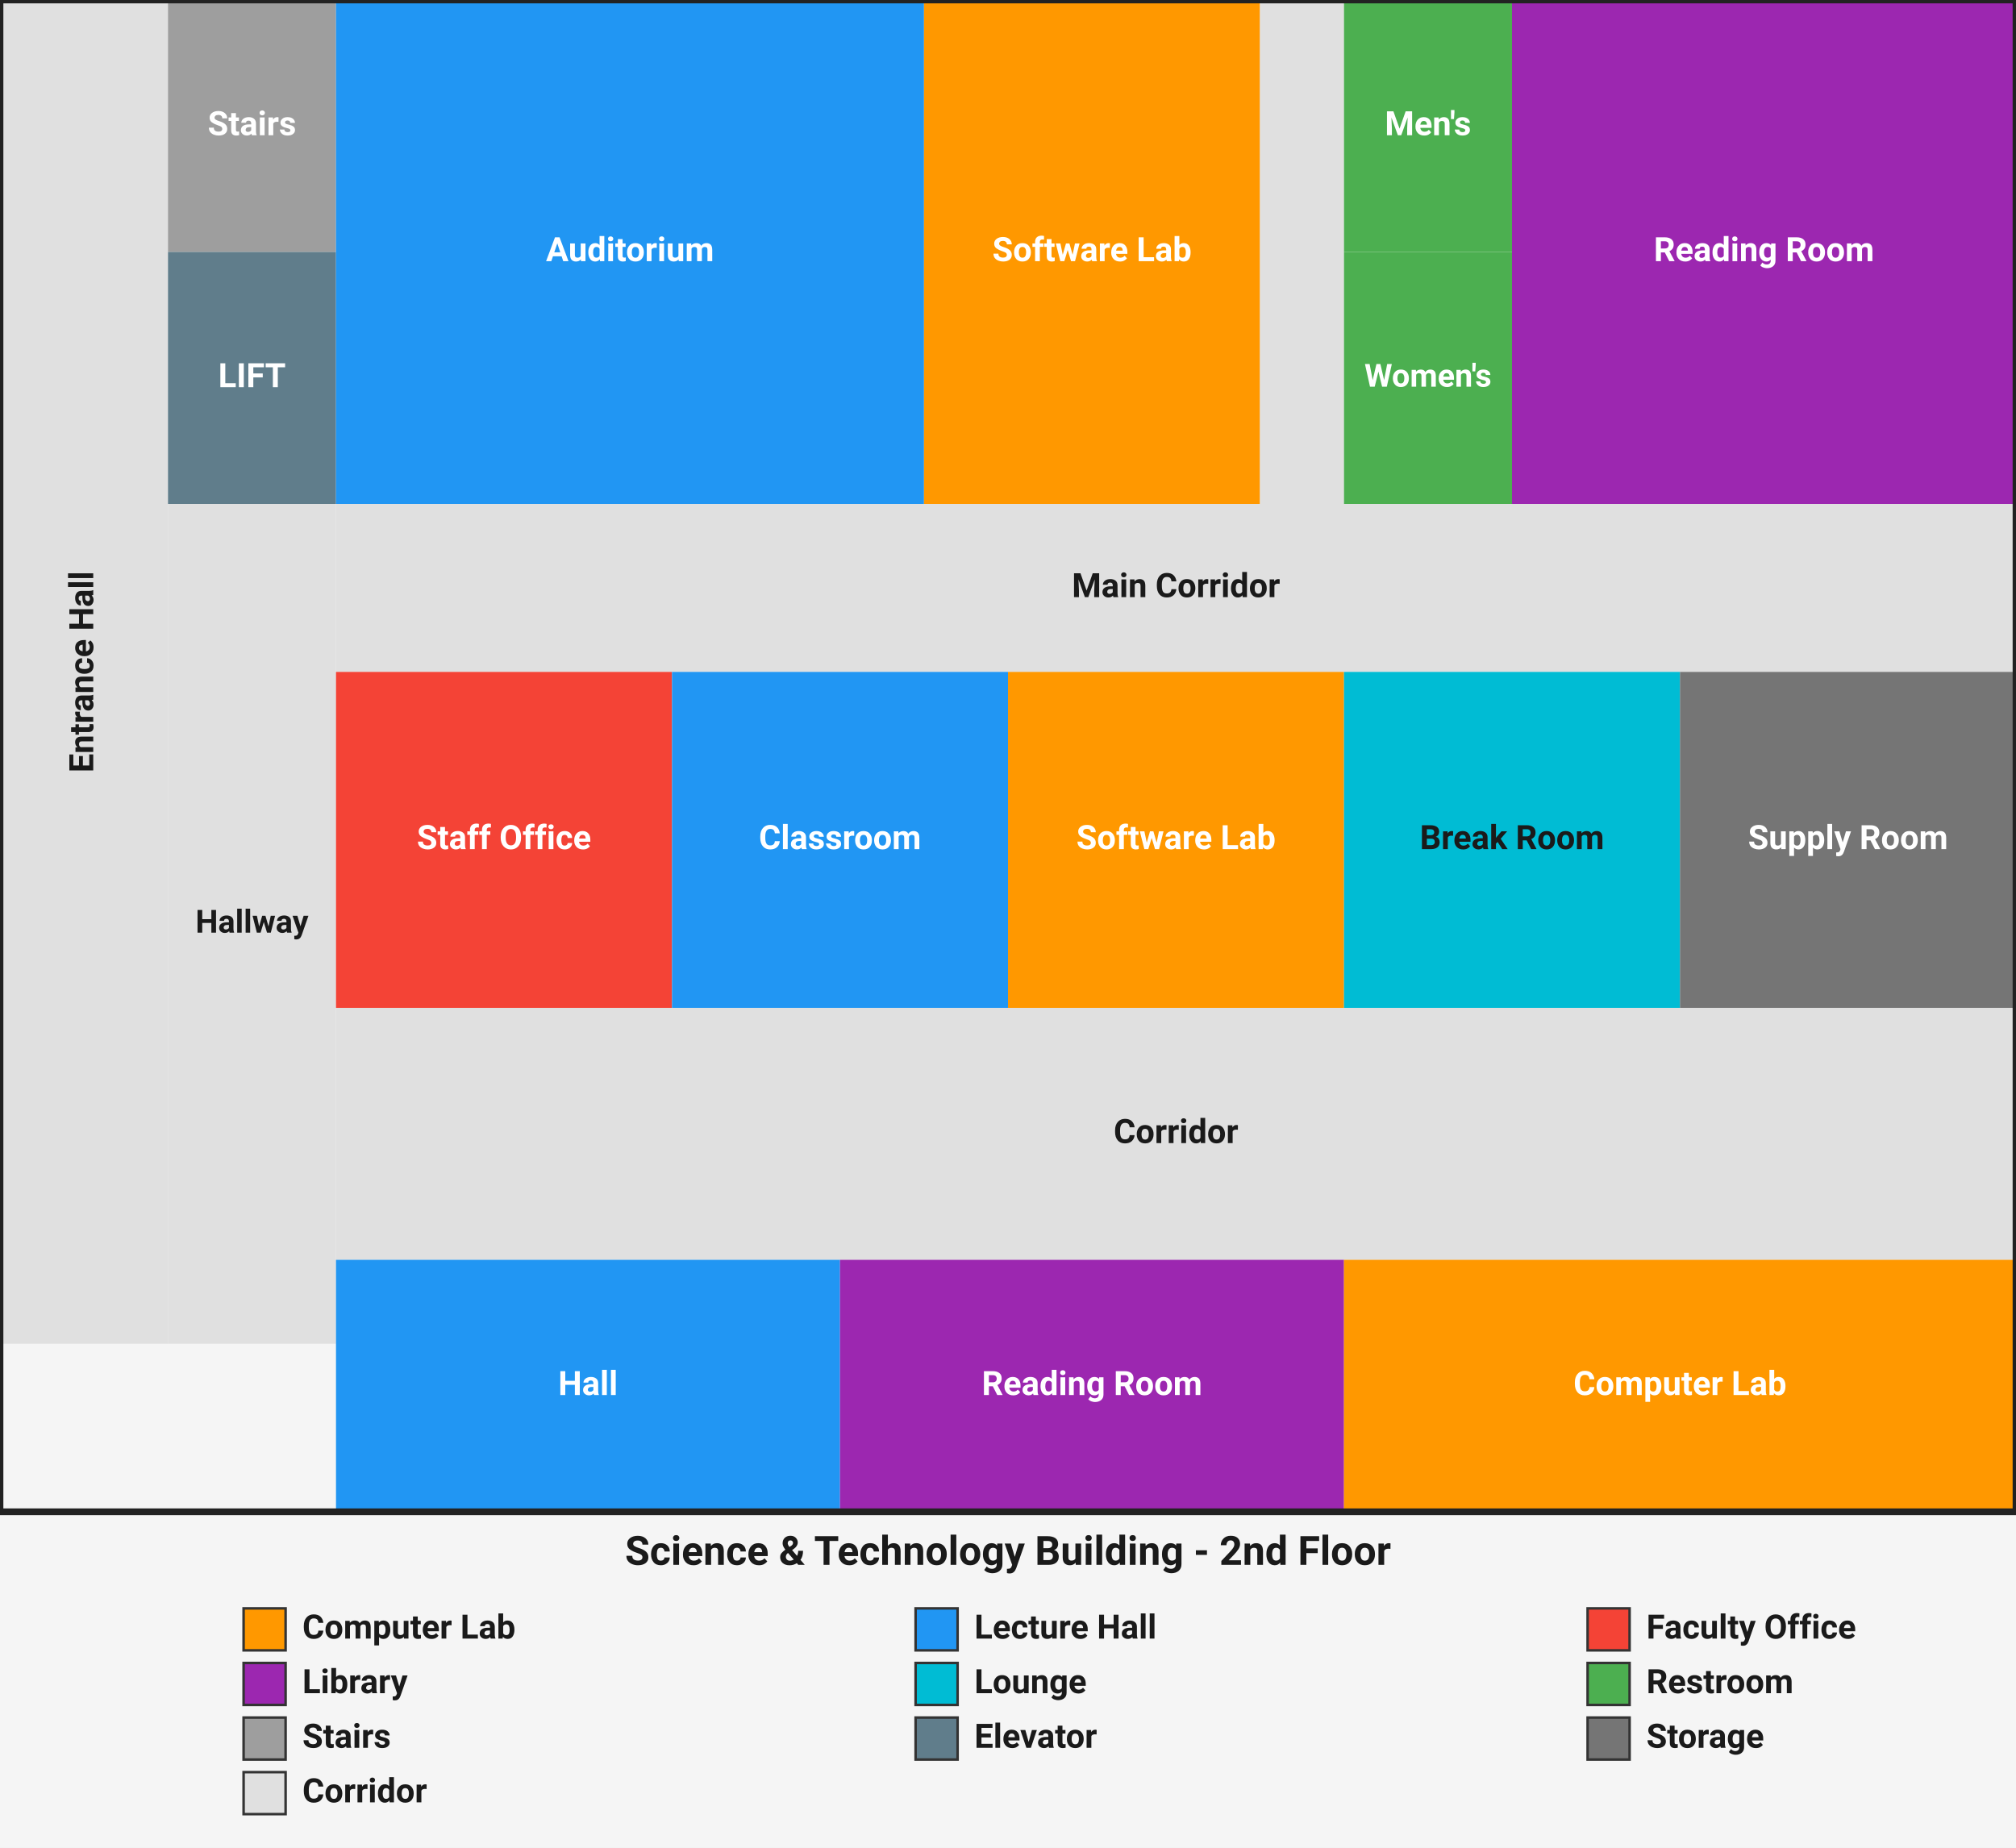
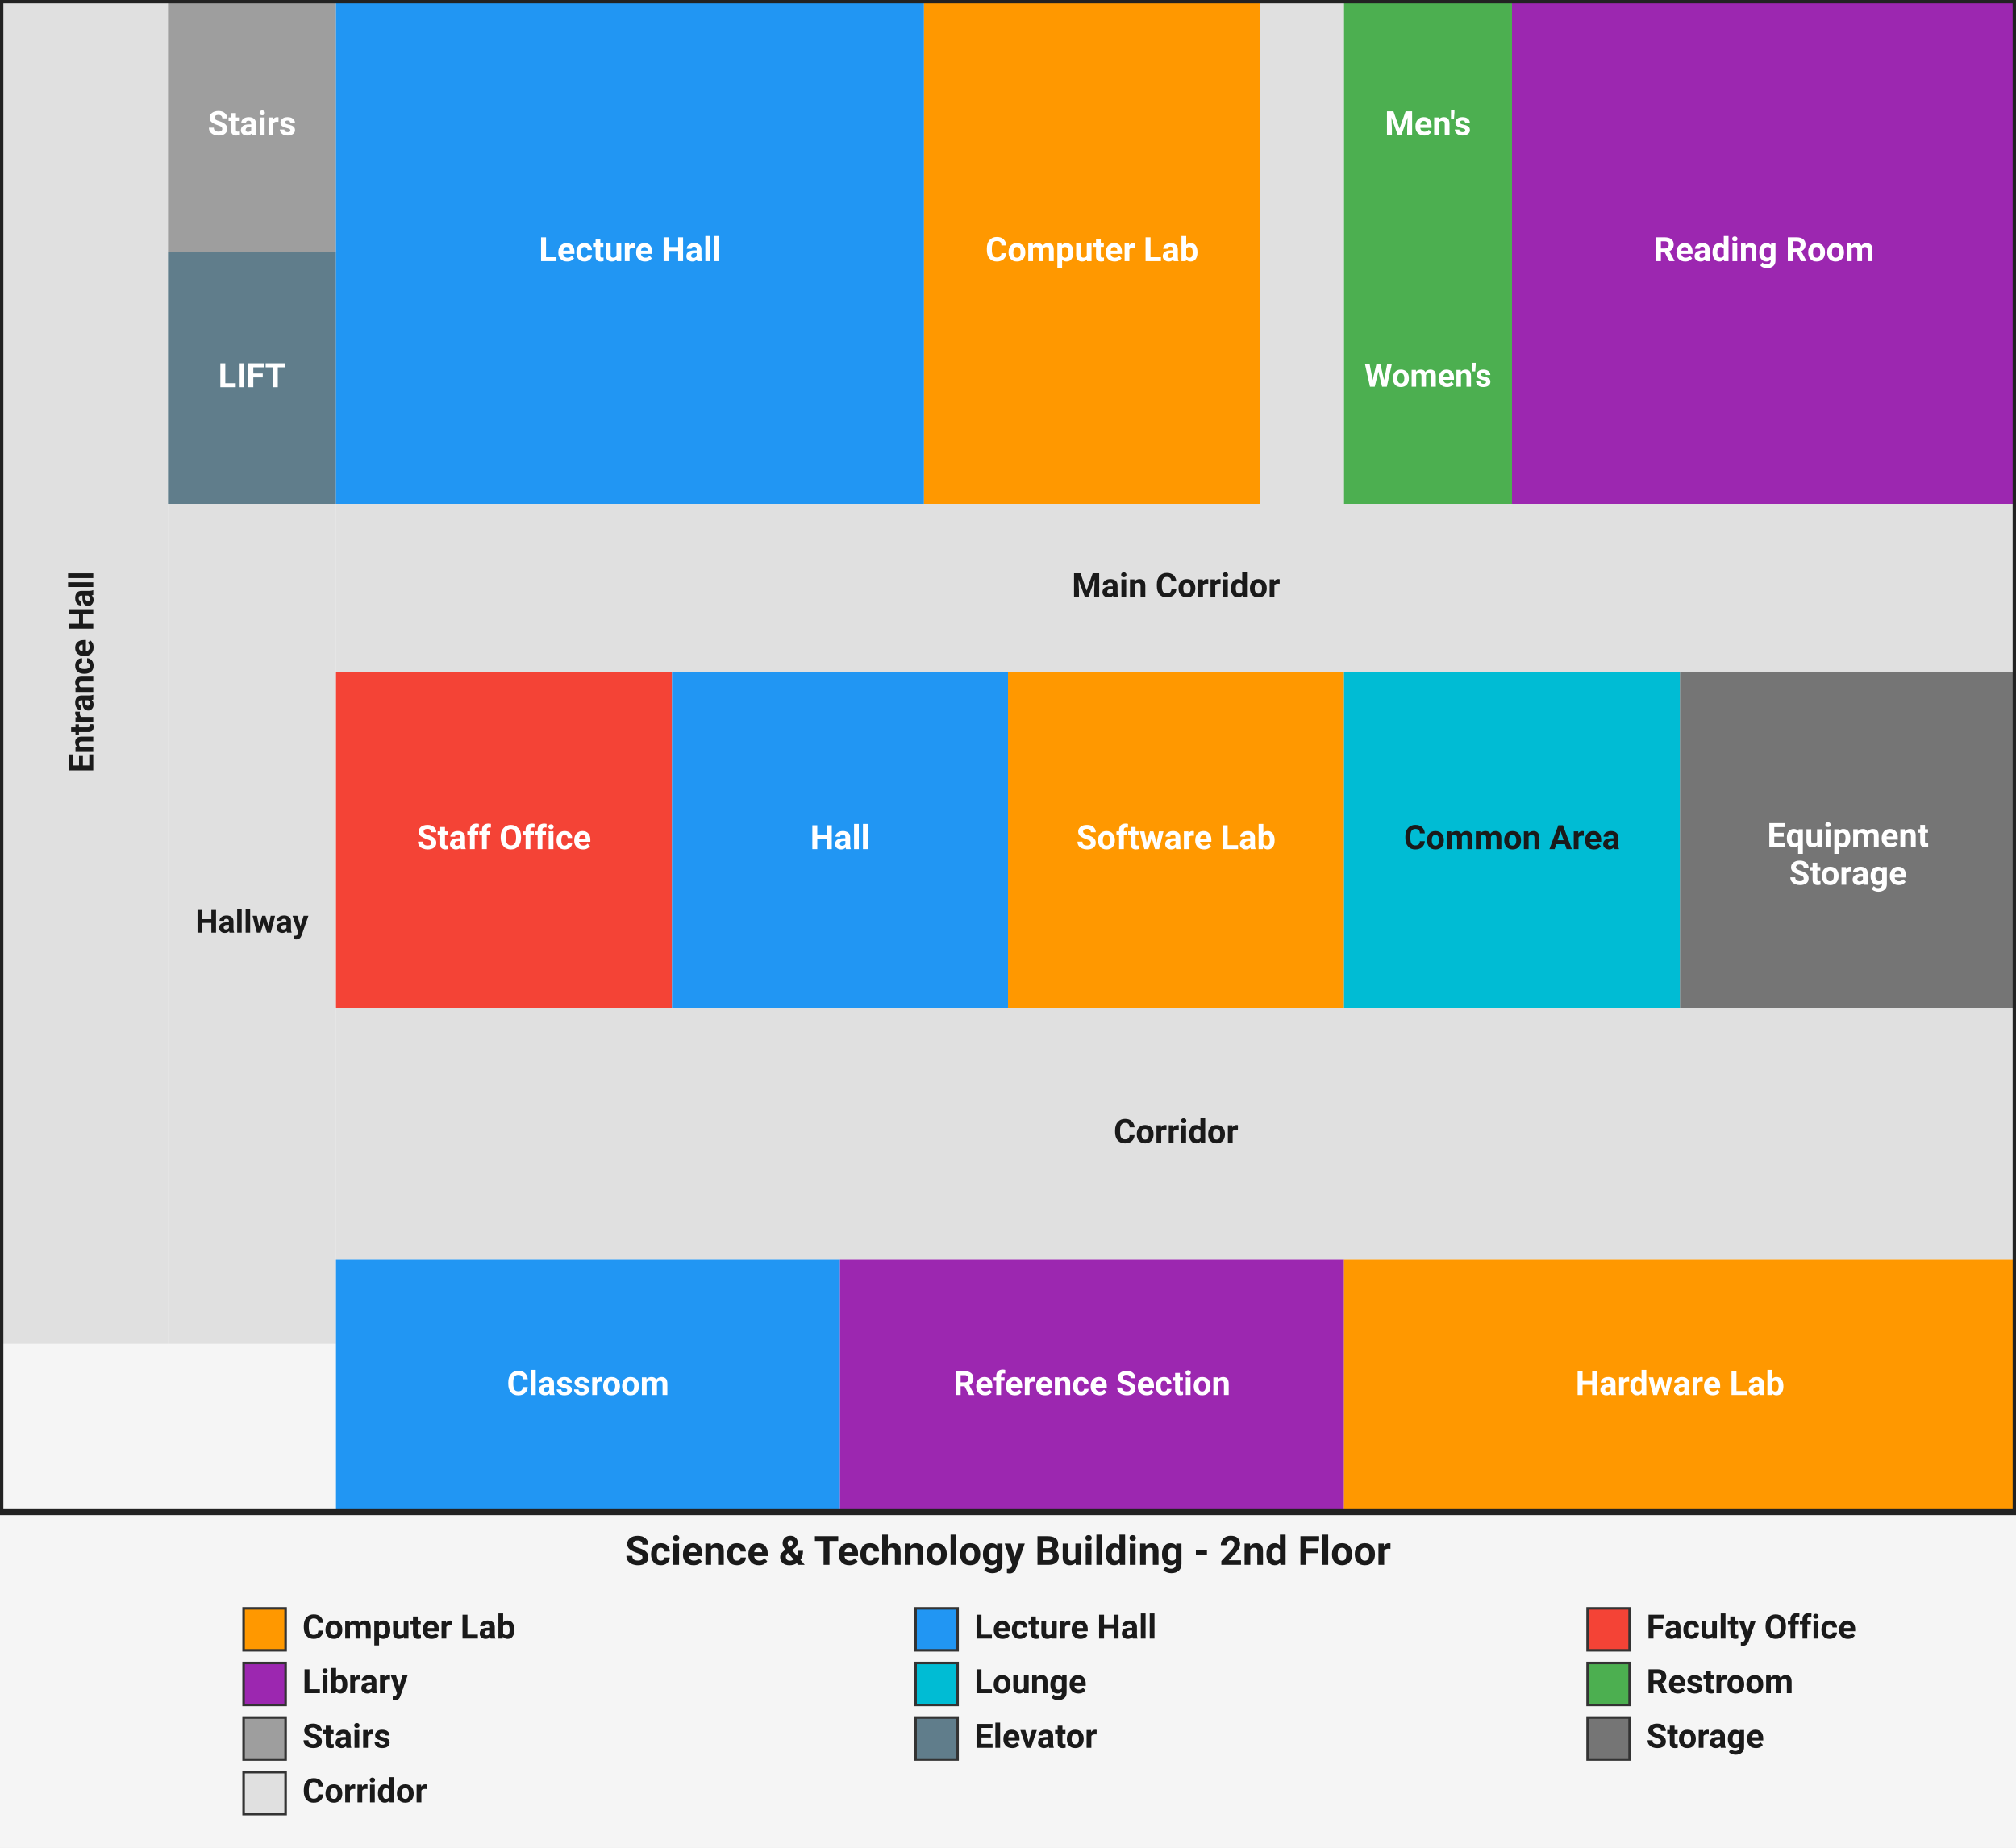
<svg xmlns="http://www.w3.org/2000/svg" viewBox="0 0 2400 2200" width="2400" height="2200" style="display:block; max-width:100%; height:auto;">
  <defs>
    <style>
      text { 
        -webkit-font-smoothing: antialiased;
        -moz-osx-font-smoothing: grayscale;
      }
    </style>
  </defs>
  <rect x="0" y="0" width="2400" height="2200" fill="#f5f5f5" />
  <rect x="0" y="0" width="200" height="1600" fill="#E0E0E0" stroke="none" />
  <text x="100.0" y="800.0" font-family="Roboto,Segoe UI,Arial,sans-serif" font-size="40" font-weight="600" fill="#1a1a1a" text-anchor="middle" dominant-baseline="middle" transform="rotate(-90 100.0 800.0)">
              Entrance Hall
            </text>
  <rect x="200" y="0" width="200" height="300" fill="#9E9E9E" stroke="none" />
  <text x="300.0" y="150.0" font-family="Roboto,Segoe UI,Arial,sans-serif" font-size="40" font-weight="600" fill="white" text-anchor="middle" dominant-baseline="middle">
              Stairs
            </text>
  <rect x="200" y="300" width="200" height="300" fill="#607D8B" stroke="none" />
  <text x="300.0" y="450.0" font-family="Roboto,Segoe UI,Arial,sans-serif" font-size="40" font-weight="600" fill="white" text-anchor="middle" dominant-baseline="middle">
              LIFT
            </text>
  <rect x="200" y="600" width="200" height="1000" fill="#E0E0E0" stroke="none" />
  <text x="300.0" y="1100.0" font-family="Roboto,Segoe UI,Arial,sans-serif" font-size="38" font-weight="600" fill="#1a1a1a" text-anchor="middle" dominant-baseline="middle">
              Hallway
            </text>
  <rect x="400" y="0" width="700" height="600" fill="#2196F3" stroke="none" />
  <text x="750.0" y="300.0" font-family="Roboto,Segoe UI,Arial,sans-serif" font-size="40" font-weight="600" fill="white" text-anchor="middle" dominant-baseline="middle">
-               Auditorium
+               Lecture Hall
            </text>
  <rect x="1100" y="0" width="400" height="600" fill="#FF9800" stroke="none" />
  <text x="1300.0" y="300.0" font-family="Roboto,Segoe UI,Arial,sans-serif" font-size="40" font-weight="600" fill="white" text-anchor="middle" dominant-baseline="middle">
-               Software Lab
+               Computer Lab
            </text>
  <rect x="1500" y="0" width="100" height="600" fill="#E0E0E0" stroke="none" />
  <rect x="1600" y="0" width="200" height="300" fill="#4CAF50" stroke="none" />
  <text x="1700.0" y="150.0" font-family="Roboto,Segoe UI,Arial,sans-serif" font-size="40" font-weight="600" fill="white" text-anchor="middle" dominant-baseline="middle">
              Men's
            </text>
  <rect x="1600" y="300" width="200" height="300" fill="#4CAF50" stroke="none" />
  <text x="1700.0" y="450.0" font-family="Roboto,Segoe UI,Arial,sans-serif" font-size="38" font-weight="600" fill="white" text-anchor="middle" dominant-baseline="middle">
              Women's
            </text>
  <rect x="1800" y="0" width="600" height="600" fill="#9C27B0" stroke="none" />
  <text x="2100.0" y="300.0" font-family="Roboto,Segoe UI,Arial,sans-serif" font-size="40" font-weight="600" fill="white" text-anchor="middle" dominant-baseline="middle">
              Reading Room
            </text>
  <rect x="400" y="600" width="2000" height="200" fill="#E0E0E0" stroke="none" />
  <text x="1400.0" y="700.0" font-family="Roboto,Segoe UI,Arial,sans-serif" font-size="40" font-weight="600" fill="#1a1a1a" text-anchor="middle" dominant-baseline="middle">
              Main Corridor
            </text>
  <rect x="400" y="800" width="400" height="400" fill="#F44336" stroke="none" />
  <text x="600.0" y="1000.0" font-family="Roboto,Segoe UI,Arial,sans-serif" font-size="40" font-weight="600" fill="white" text-anchor="middle" dominant-baseline="middle">
              Staff Office
            </text>
  <rect x="800" y="800" width="400" height="400" fill="#2196F3" stroke="none" />
  <text x="1000.0" y="1000.0" font-family="Roboto,Segoe UI,Arial,sans-serif" font-size="40" font-weight="600" fill="white" text-anchor="middle" dominant-baseline="middle">
-               Classroom
+               Hall
            </text>
  <rect x="1200" y="800" width="400" height="400" fill="#FF9800" stroke="none" />
  <text x="1400.0" y="1000.0" font-family="Roboto,Segoe UI,Arial,sans-serif" font-size="40" font-weight="600" fill="white" text-anchor="middle" dominant-baseline="middle">
              Software Lab
            </text>
  <rect x="1600" y="800" width="400" height="400" fill="#00BCD4" stroke="none" />
  <text x="1800.0" y="1000.0" font-family="Roboto,Segoe UI,Arial,sans-serif" font-size="40" font-weight="600" fill="#1a1a1a" text-anchor="middle" dominant-baseline="middle">
-               Break Room
+               Common Area
            </text>
  <rect x="2000" y="800" width="400" height="400" fill="#757575" stroke="none" />
-   <text x="2200.0" y="1000.0" font-family="Roboto,Segoe UI,Arial,sans-serif" font-size="40" font-weight="600" fill="white" text-anchor="middle" dominant-baseline="middle">
-               Supply Room
-             </text>
+   <g>
+     <text x="2200.0" y="997.5" font-family="Roboto,Segoe UI,Arial,sans-serif" font-size="40" font-weight="600" fill="white" text-anchor="middle" dominant-baseline="middle">
+                   Equipment
+                 </text>
+     <text x="2200.0" y="1042.5" font-family="Roboto,Segoe UI,Arial,sans-serif" font-size="40" font-weight="600" fill="white" text-anchor="middle" dominant-baseline="middle">
+                   Storage
+                 </text>
+   </g>
  <rect x="400" y="1200" width="2000" height="300" fill="#E0E0E0" stroke="none" />
  <text x="1400.0" y="1350.0" font-family="Roboto,Segoe UI,Arial,sans-serif" font-size="40" font-weight="600" fill="#1a1a1a" text-anchor="middle" dominant-baseline="middle">
              Corridor
            </text>
  <rect x="400" y="1500" width="600" height="300" fill="#2196F3" stroke="none" />
  <text x="700.0" y="1650.0" font-family="Roboto,Segoe UI,Arial,sans-serif" font-size="40" font-weight="600" fill="white" text-anchor="middle" dominant-baseline="middle">
-               Hall
+               Classroom
            </text>
  <rect x="1000" y="1500" width="600" height="300" fill="#9C27B0" stroke="none" />
  <text x="1300.0" y="1650.0" font-family="Roboto,Segoe UI,Arial,sans-serif" font-size="40" font-weight="600" fill="white" text-anchor="middle" dominant-baseline="middle">
-               Reading Room
+               Reference Section
            </text>
  <rect x="1600" y="1500" width="800" height="300" fill="#FF9800" stroke="none" />
  <text x="2000.0" y="1650.0" font-family="Roboto,Segoe UI,Arial,sans-serif" font-size="40" font-weight="600" fill="white" text-anchor="middle" dominant-baseline="middle">
-               Computer Lab
+               Hardware Lab
            </text>
  <rect x="0" y="0" width="2400" height="1800" fill="none" stroke="#222" stroke-width="8" />
  <text x="1200.0" y="1850" font-family="Roboto,Segoe UI,Arial,sans-serif" font-size="48" font-weight="700" fill="#1a1a1a" text-anchor="middle" dominant-baseline="middle">
          Science &amp; Technology Building - 2nd Floor
        </text>
  <rect x="290.0" y="1915.0" width="50" height="50" fill="#FF9800" stroke="#333" stroke-width="3" />
  <text x="360.0" y="1940" font-family="Roboto,Segoe UI,Arial,sans-serif" font-size="40" font-weight="700" fill="#1a1a1a" text-anchor="start" dominant-baseline="middle">
          Computer Lab
        </text>
  <rect x="1090.0" y="1915.0" width="50" height="50" fill="#2196F3" stroke="#333" stroke-width="3" />
  <text x="1160.0" y="1940" font-family="Roboto,Segoe UI,Arial,sans-serif" font-size="40" font-weight="700" fill="#1a1a1a" text-anchor="start" dominant-baseline="middle">
          Lecture Hall
        </text>
  <rect x="1890.0" y="1915.0" width="50" height="50" fill="#F44336" stroke="#333" stroke-width="3" />
  <text x="1960.0" y="1940" font-family="Roboto,Segoe UI,Arial,sans-serif" font-size="40" font-weight="700" fill="#1a1a1a" text-anchor="start" dominant-baseline="middle">
          Faculty Office
        </text>
  <rect x="290.0" y="1980.0" width="50" height="50" fill="#9C27B0" stroke="#333" stroke-width="3" />
  <text x="360.0" y="2005" font-family="Roboto,Segoe UI,Arial,sans-serif" font-size="40" font-weight="700" fill="#1a1a1a" text-anchor="start" dominant-baseline="middle">
          Library
        </text>
  <rect x="1090.0" y="1980.0" width="50" height="50" fill="#00BCD4" stroke="#333" stroke-width="3" />
  <text x="1160.0" y="2005" font-family="Roboto,Segoe UI,Arial,sans-serif" font-size="40" font-weight="700" fill="#1a1a1a" text-anchor="start" dominant-baseline="middle">
          Lounge
        </text>
  <rect x="1890.0" y="1980.0" width="50" height="50" fill="#4CAF50" stroke="#333" stroke-width="3" />
  <text x="1960.0" y="2005" font-family="Roboto,Segoe UI,Arial,sans-serif" font-size="40" font-weight="700" fill="#1a1a1a" text-anchor="start" dominant-baseline="middle">
          Restroom
        </text>
  <rect x="290.0" y="2045.0" width="50" height="50" fill="#9E9E9E" stroke="#333" stroke-width="3" />
  <text x="360.0" y="2070" font-family="Roboto,Segoe UI,Arial,sans-serif" font-size="40" font-weight="700" fill="#1a1a1a" text-anchor="start" dominant-baseline="middle">
          Stairs
        </text>
  <rect x="1090.0" y="2045.0" width="50" height="50" fill="#607D8B" stroke="#333" stroke-width="3" />
  <text x="1160.0" y="2070" font-family="Roboto,Segoe UI,Arial,sans-serif" font-size="40" font-weight="700" fill="#1a1a1a" text-anchor="start" dominant-baseline="middle">
          Elevator
        </text>
  <rect x="1890.0" y="2045.0" width="50" height="50" fill="#757575" stroke="#333" stroke-width="3" />
  <text x="1960.0" y="2070" font-family="Roboto,Segoe UI,Arial,sans-serif" font-size="40" font-weight="700" fill="#1a1a1a" text-anchor="start" dominant-baseline="middle">
          Storage
        </text>
  <rect x="290.0" y="2110.0" width="50" height="50" fill="#E0E0E0" stroke="#333" stroke-width="3" />
  <text x="360.0" y="2135" font-family="Roboto,Segoe UI,Arial,sans-serif" font-size="40" font-weight="700" fill="#1a1a1a" text-anchor="start" dominant-baseline="middle">
          Corridor
        </text>
</svg>
